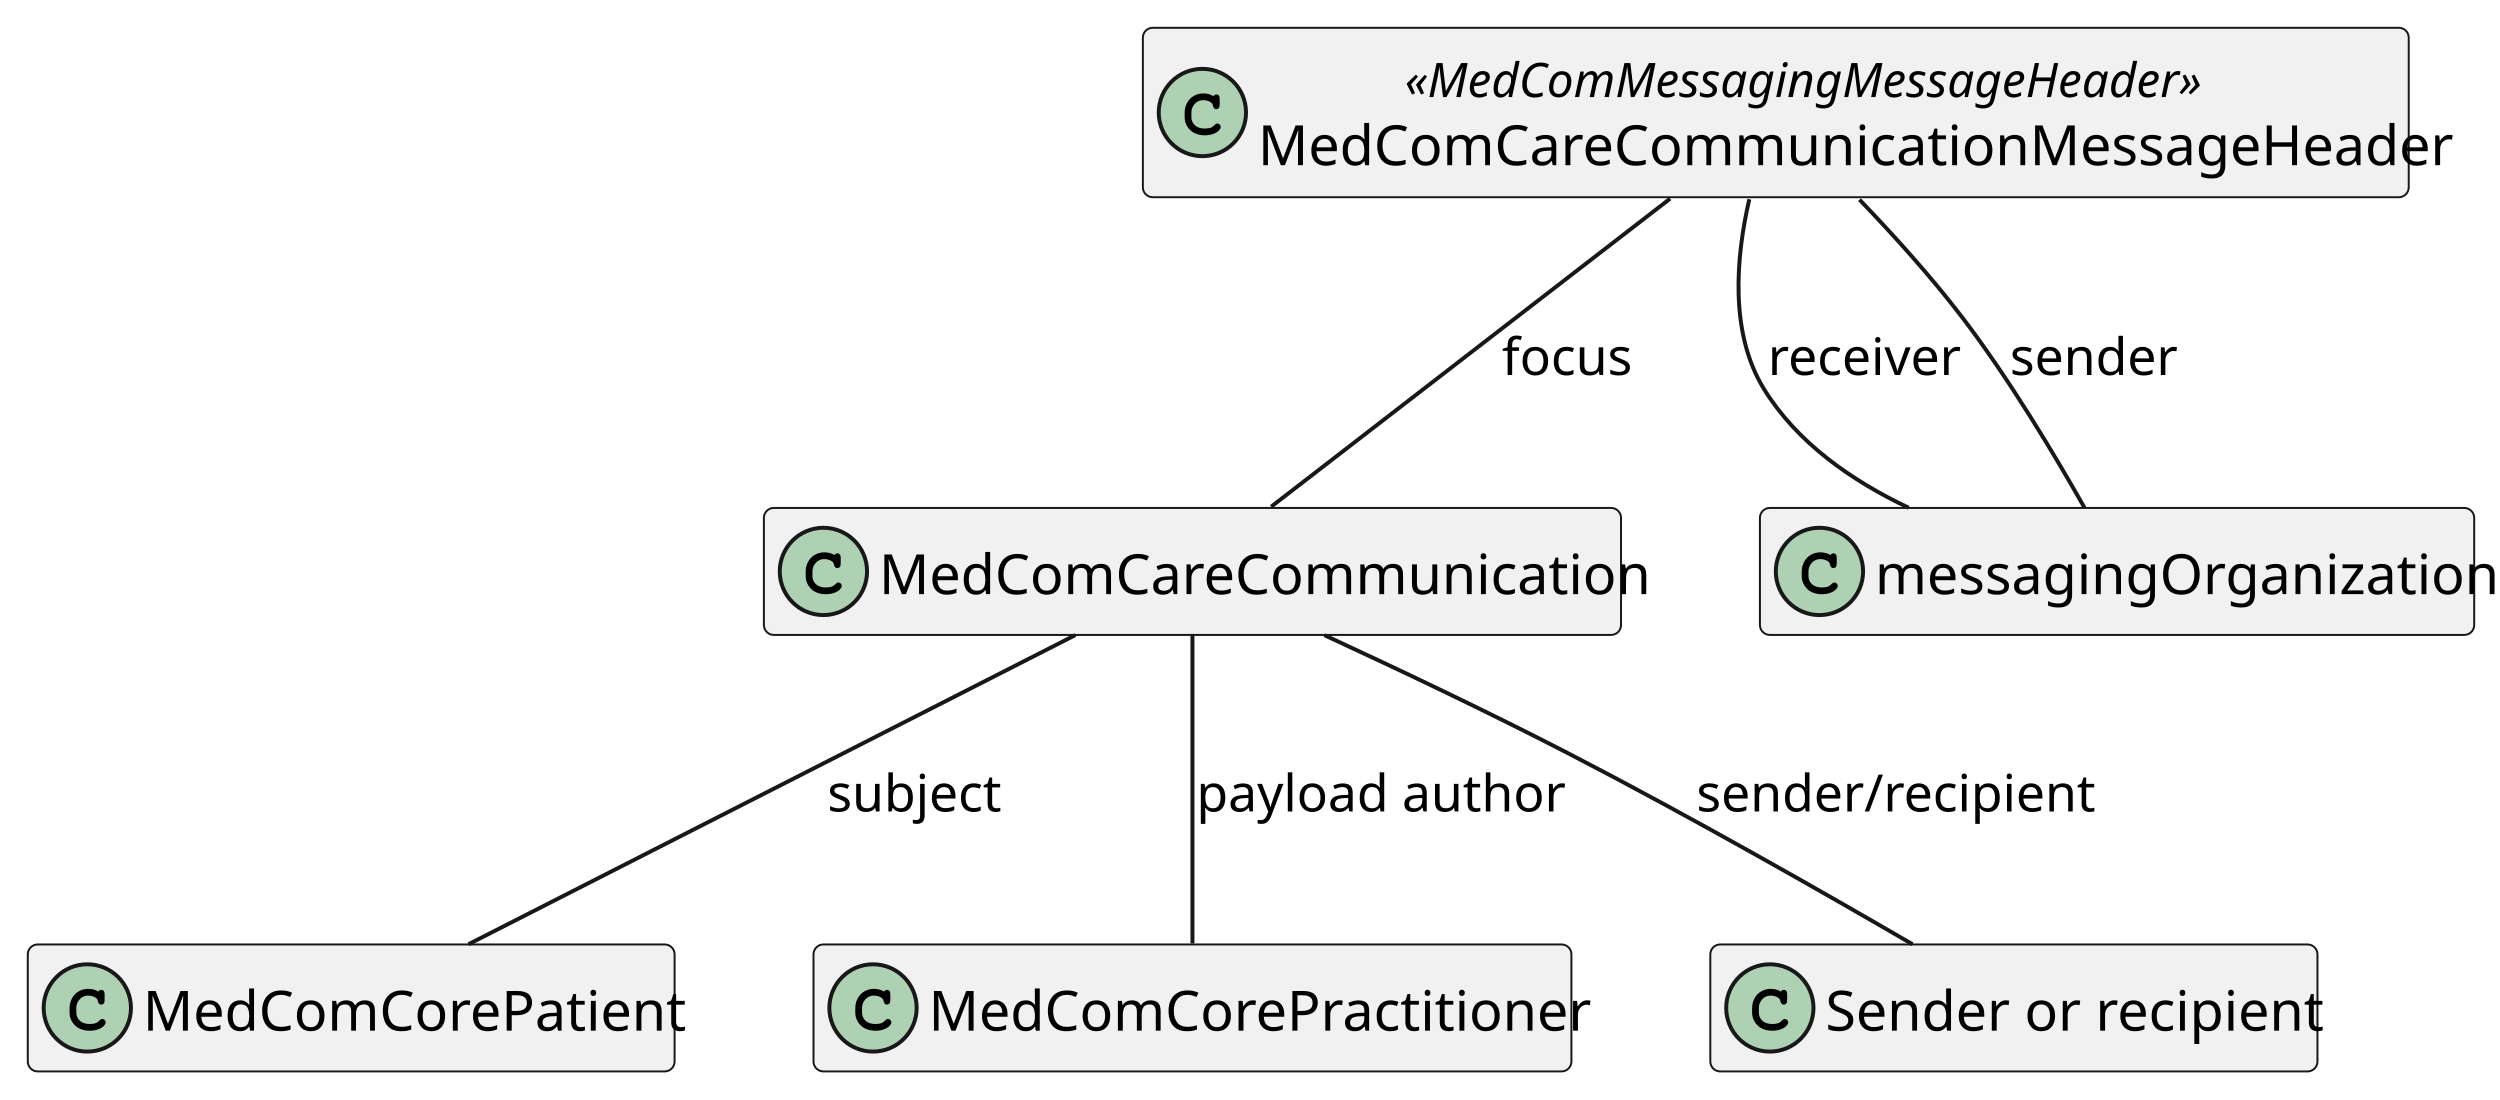
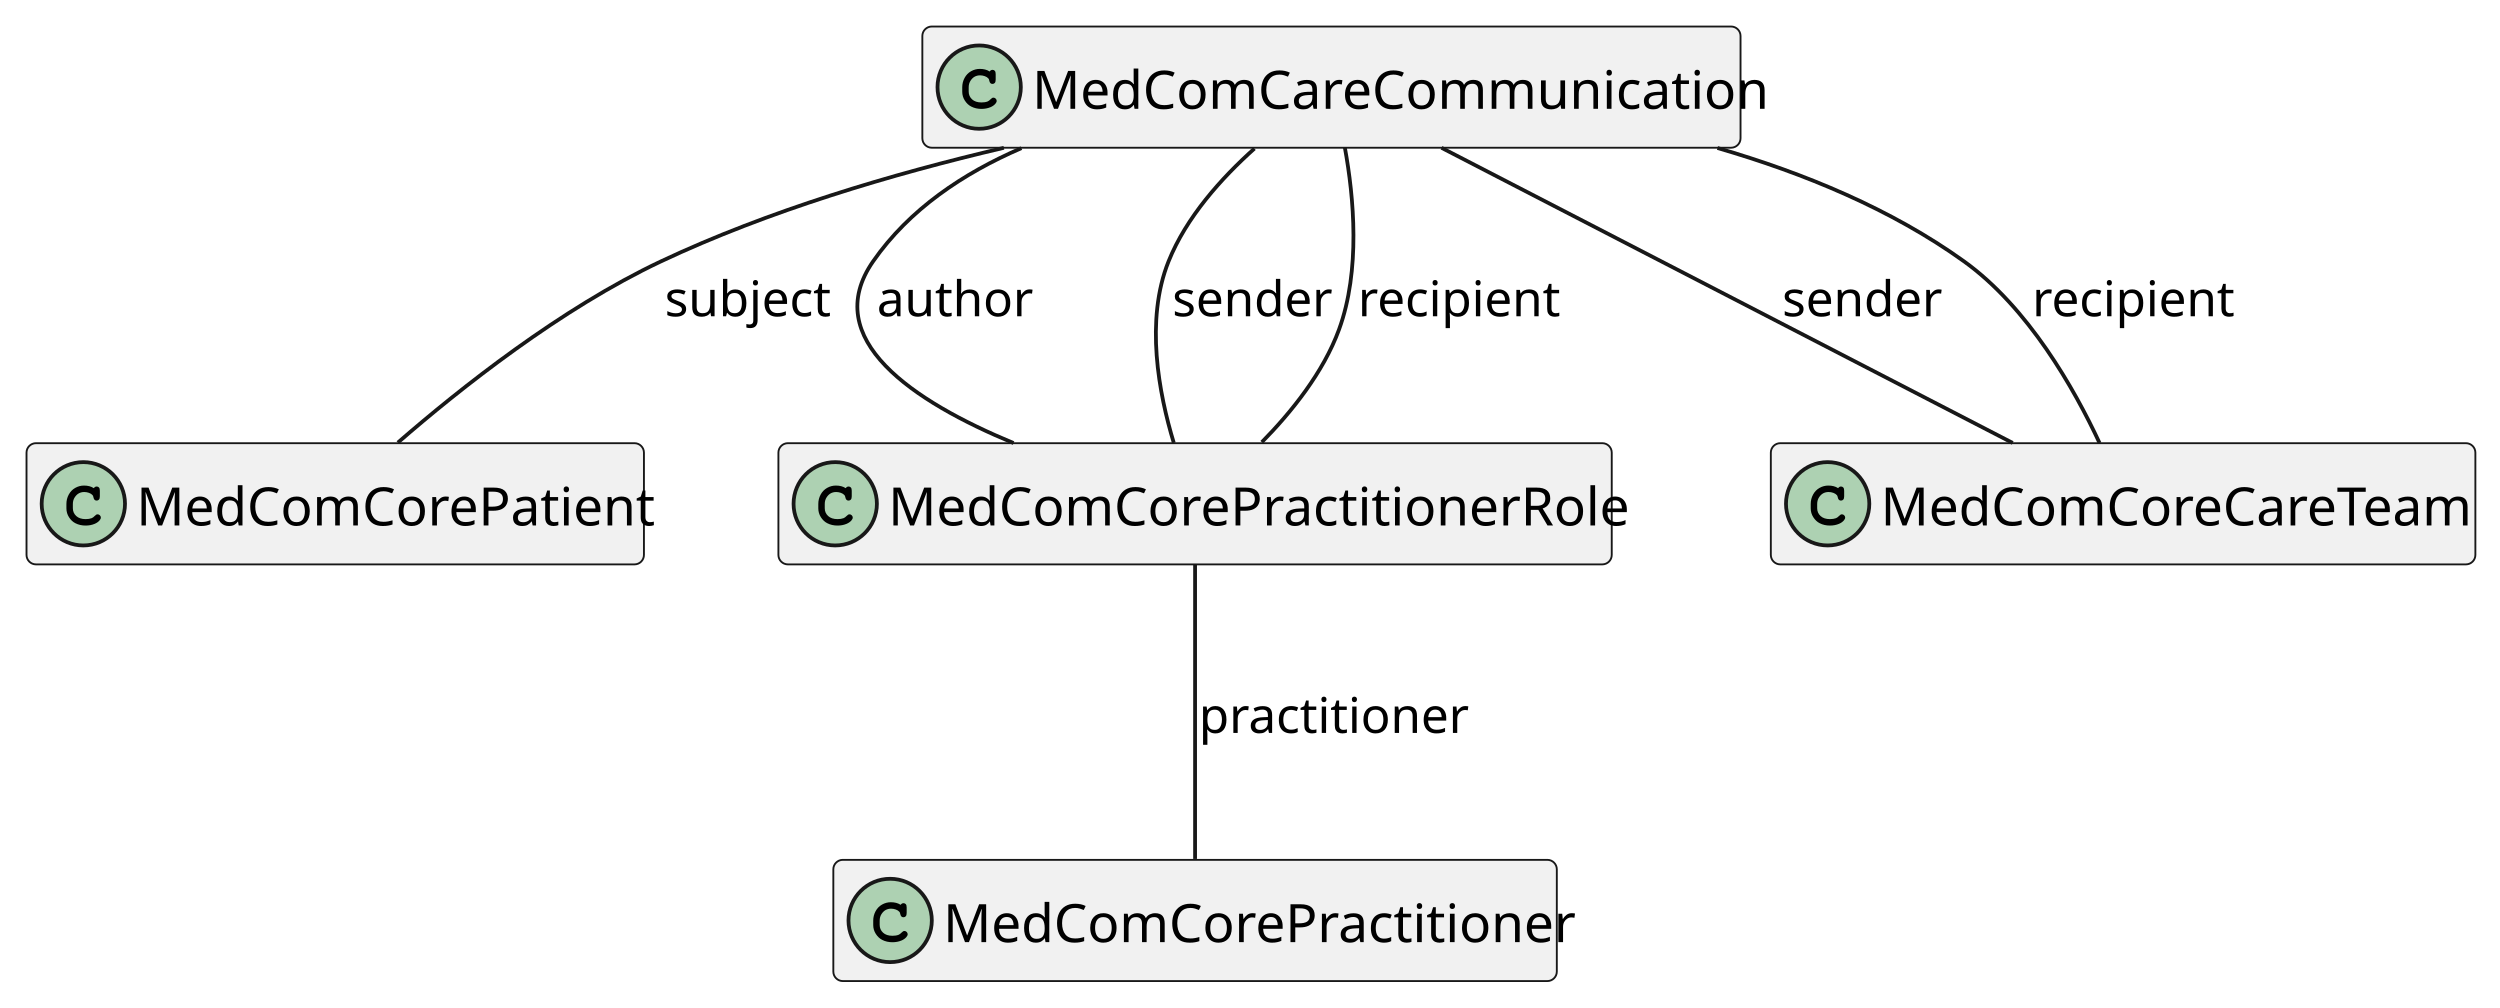
- <svg xmlns="http://www.w3.org/2000/svg" contentStyleType="text/css" height="277px" preserveAspectRatio="none" style="width:630px;height:277px;background:#FFFFFF;" version="1.1" viewBox="0 0 630 277" width="630px" zoomAndPan="magnify">
+ <svg xmlns="http://www.w3.org/2000/svg" contentStyleType="text/css" height="266px" preserveAspectRatio="none" style="width:660px;height:266px;background:#FFFFFF;" version="1.1" viewBox="0 0 660 266" width="660px" zoomAndPan="magnify">
  <defs />
  <g>
    <g id="elem_communication">
-       <rect codeLine="4" fill="#F1F1F1" height="32" id="communication" rx="2.5" ry="2.5" style="stroke:#181818;stroke-width:0.5;" width="216" x="192.5" y="128" />
-       <ellipse cx="207.5" cy="144" fill="#ADD1B2" rx="11" ry="11" style="stroke:#181818;stroke-width:1.0;" />
-       <path d="M210.266,139.875 Q210.422,139.656 210.609,139.547 Q210.797,139.438 211.016,139.438 Q211.391,139.438 211.625,139.695 Q211.859,139.953 211.859,140.562 L211.859,142.016 Q211.859,142.625 211.625,142.891 Q211.391,143.156 211.016,143.156 Q210.672,143.156 210.469,142.953 Q210.266,142.766 210.156,142.25 Q210.109,141.891 209.922,141.703 Q209.594,141.328 208.984,141.109 Q208.375,140.891 207.75,140.891 Q206.984,140.891 206.352,141.219 Q205.719,141.547 205.227,142.297 Q204.734,143.047 204.734,144.078 L204.734,145.172 Q204.734,146.406 205.625,147.227 Q206.516,148.047 208.109,148.047 Q209.047,148.047 209.703,147.797 Q210.094,147.641 210.516,147.203 Q210.781,146.938 210.93,146.859 Q211.078,146.781 211.281,146.781 Q211.609,146.781 211.867,147.039 Q212.125,147.297 212.125,147.641 Q212.125,147.984 211.781,148.391 Q211.281,148.969 210.484,149.297 Q209.406,149.75 208.109,149.75 Q206.594,149.75 205.391,149.125 Q204.406,148.625 203.719,147.555 Q203.031,146.484 203.031,145.203 L203.031,144.047 Q203.031,142.719 203.648,141.57 Q204.266,140.422 205.359,139.805 Q206.453,139.188 207.688,139.188 Q208.422,139.188 209.07,139.352 Q209.719,139.516 210.266,139.875 Z " fill="#000000" />
-       <text fill="#000000" font-family="sans-serif" font-size="14" lengthAdjust="spacing" textLength="184" x="221.5" y="149.728">MedComCareCommunication</text>
+       <rect codeLine="4" fill="#F1F1F1" height="32" id="communication" rx="2.5" ry="2.5" style="stroke:#181818;stroke-width:0.5;" width="216" x="243.5" y="7" />
+       <ellipse cx="258.5" cy="23" fill="#ADD1B2" rx="11" ry="11" style="stroke:#181818;stroke-width:1.0;" />
+       <path d="M261.266,18.875 Q261.422,18.656 261.609,18.547 Q261.797,18.438 262.016,18.438 Q262.391,18.438 262.625,18.695 Q262.859,18.953 262.859,19.562 L262.859,21.016 Q262.859,21.625 262.625,21.891 Q262.391,22.156 262.016,22.156 Q261.672,22.156 261.469,21.953 Q261.266,21.766 261.156,21.25 Q261.109,20.891 260.922,20.703 Q260.594,20.328 259.984,20.109 Q259.375,19.891 258.75,19.891 Q257.984,19.891 257.352,20.219 Q256.719,20.547 256.227,21.297 Q255.734,22.047 255.734,23.078 L255.734,24.172 Q255.734,25.406 256.625,26.227 Q257.516,27.047 259.109,27.047 Q260.047,27.047 260.703,26.797 Q261.094,26.641 261.516,26.203 Q261.781,25.938 261.93,25.859 Q262.078,25.781 262.281,25.781 Q262.609,25.781 262.867,26.039 Q263.125,26.297 263.125,26.641 Q263.125,26.984 262.781,27.391 Q262.281,27.969 261.484,28.297 Q260.406,28.75 259.109,28.75 Q257.594,28.75 256.391,28.125 Q255.406,27.625 254.719,26.555 Q254.031,25.484 254.031,24.203 L254.031,23.047 Q254.031,21.719 254.648,20.57 Q255.266,19.422 256.359,18.805 Q257.453,18.188 258.688,18.188 Q259.422,18.188 260.07,18.352 Q260.719,18.516 261.266,18.875 Z " fill="#000000" />
+       <text fill="#000000" font-family="sans-serif" font-size="14" lengthAdjust="spacing" textLength="184" x="272.5" y="28.729">MedComCareCommunication</text>
    </g>
    <g id="elem_patient">
-       <rect codeLine="5" fill="#F1F1F1" height="32" id="patient" rx="2.5" ry="2.5" style="stroke:#181818;stroke-width:0.5;" width="163" x="7" y="238" />
-       <ellipse cx="22" cy="254" fill="#ADD1B2" rx="11" ry="11" style="stroke:#181818;stroke-width:1.0;" />
-       <path d="M24.766,249.875 Q24.922,249.656 25.109,249.547 Q25.297,249.438 25.516,249.438 Q25.891,249.438 26.125,249.695 Q26.359,249.953 26.359,250.562 L26.359,252.016 Q26.359,252.625 26.125,252.891 Q25.891,253.156 25.516,253.156 Q25.172,253.156 24.969,252.953 Q24.766,252.766 24.656,252.25 Q24.609,251.891 24.422,251.703 Q24.094,251.328 23.484,251.109 Q22.875,250.891 22.25,250.891 Q21.484,250.891 20.852,251.219 Q20.219,251.547 19.727,252.297 Q19.234,253.047 19.234,254.078 L19.234,255.172 Q19.234,256.406 20.125,257.227 Q21.016,258.047 22.609,258.047 Q23.547,258.047 24.203,257.797 Q24.594,257.641 25.016,257.203 Q25.281,256.938 25.43,256.859 Q25.578,256.781 25.781,256.781 Q26.109,256.781 26.367,257.039 Q26.625,257.297 26.625,257.641 Q26.625,257.984 26.281,258.391 Q25.781,258.969 24.984,259.297 Q23.906,259.75 22.609,259.75 Q21.094,259.75 19.891,259.125 Q18.906,258.625 18.219,257.555 Q17.531,256.484 17.531,255.203 L17.531,254.047 Q17.531,252.719 18.148,251.57 Q18.766,250.422 19.859,249.805 Q20.953,249.188 22.188,249.188 Q22.922,249.188 23.57,249.352 Q24.219,249.516 24.766,249.875 Z " fill="#000000" />
-       <text fill="#000000" font-family="sans-serif" font-size="14" lengthAdjust="spacing" textLength="131" x="36" y="259.728">MedComCorePatient</text>
+       <rect codeLine="5" fill="#F1F1F1" height="32" id="patient" rx="2.5" ry="2.5" style="stroke:#181818;stroke-width:0.5;" width="163" x="7" y="117" />
+       <ellipse cx="22" cy="133" fill="#ADD1B2" rx="11" ry="11" style="stroke:#181818;stroke-width:1.0;" />
+       <path d="M24.766,128.875 Q24.922,128.656 25.109,128.547 Q25.297,128.438 25.516,128.438 Q25.891,128.438 26.125,128.695 Q26.359,128.953 26.359,129.562 L26.359,131.016 Q26.359,131.625 26.125,131.891 Q25.891,132.156 25.516,132.156 Q25.172,132.156 24.969,131.953 Q24.766,131.766 24.656,131.25 Q24.609,130.891 24.422,130.703 Q24.094,130.328 23.484,130.109 Q22.875,129.891 22.25,129.891 Q21.484,129.891 20.852,130.219 Q20.219,130.547 19.727,131.297 Q19.234,132.047 19.234,133.078 L19.234,134.172 Q19.234,135.406 20.125,136.227 Q21.016,137.047 22.609,137.047 Q23.547,137.047 24.203,136.797 Q24.594,136.641 25.016,136.203 Q25.281,135.938 25.43,135.859 Q25.578,135.781 25.781,135.781 Q26.109,135.781 26.367,136.039 Q26.625,136.297 26.625,136.641 Q26.625,136.984 26.281,137.391 Q25.781,137.969 24.984,138.297 Q23.906,138.75 22.609,138.75 Q21.094,138.75 19.891,138.125 Q18.906,137.625 18.219,136.555 Q17.531,135.484 17.531,134.203 L17.531,133.047 Q17.531,131.719 18.148,130.57 Q18.766,129.422 19.859,128.805 Q20.953,128.188 22.188,128.188 Q22.922,128.188 23.57,128.352 Q24.219,128.516 24.766,128.875 Z " fill="#000000" />
+       <text fill="#000000" font-family="sans-serif" font-size="14" lengthAdjust="spacing" textLength="131" x="36" y="138.728">MedComCorePatient</text>
+     </g>
+     <g id="elem_pracRole">
+       <rect codeLine="6" fill="#F1F1F1" height="32" id="pracRole" rx="2.5" ry="2.5" style="stroke:#181818;stroke-width:0.5;" width="220" x="205.5" y="117" />
+       <ellipse cx="220.5" cy="133" fill="#ADD1B2" rx="11" ry="11" style="stroke:#181818;stroke-width:1.0;" />
+       <path d="M223.266,128.875 Q223.422,128.656 223.609,128.547 Q223.797,128.438 224.016,128.438 Q224.391,128.438 224.625,128.695 Q224.859,128.953 224.859,129.562 L224.859,131.016 Q224.859,131.625 224.625,131.891 Q224.391,132.156 224.016,132.156 Q223.672,132.156 223.469,131.953 Q223.266,131.766 223.156,131.25 Q223.109,130.891 222.922,130.703 Q222.594,130.328 221.984,130.109 Q221.375,129.891 220.75,129.891 Q219.984,129.891 219.352,130.219 Q218.719,130.547 218.227,131.297 Q217.734,132.047 217.734,133.078 L217.734,134.172 Q217.734,135.406 218.625,136.227 Q219.516,137.047 221.109,137.047 Q222.047,137.047 222.703,136.797 Q223.094,136.641 223.516,136.203 Q223.781,135.938 223.93,135.859 Q224.078,135.781 224.281,135.781 Q224.609,135.781 224.867,136.039 Q225.125,136.297 225.125,136.641 Q225.125,136.984 224.781,137.391 Q224.281,137.969 223.484,138.297 Q222.406,138.75 221.109,138.75 Q219.594,138.75 218.391,138.125 Q217.406,137.625 216.719,136.555 Q216.031,135.484 216.031,134.203 L216.031,133.047 Q216.031,131.719 216.648,130.57 Q217.266,129.422 218.359,128.805 Q219.453,128.188 220.688,128.188 Q221.422,128.188 222.07,128.352 Q222.719,128.516 223.266,128.875 Z " fill="#000000" />
+       <text fill="#000000" font-family="sans-serif" font-size="14" lengthAdjust="spacing" textLength="188" x="234.5" y="138.728">MedComCorePractitionerRole</text>
+     </g>
+     <g id="elem_careteam">
+       <rect codeLine="7" fill="#F1F1F1" height="32" id="careteam" rx="2.5" ry="2.5" style="stroke:#181818;stroke-width:0.5;" width="186" x="467.5" y="117" />
+       <ellipse cx="482.5" cy="133" fill="#ADD1B2" rx="11" ry="11" style="stroke:#181818;stroke-width:1.0;" />
+       <path d="M485.266,128.875 Q485.422,128.656 485.609,128.547 Q485.797,128.438 486.016,128.438 Q486.391,128.438 486.625,128.695 Q486.859,128.953 486.859,129.562 L486.859,131.016 Q486.859,131.625 486.625,131.891 Q486.391,132.156 486.016,132.156 Q485.672,132.156 485.469,131.953 Q485.266,131.766 485.156,131.25 Q485.109,130.891 484.922,130.703 Q484.594,130.328 483.984,130.109 Q483.375,129.891 482.75,129.891 Q481.984,129.891 481.352,130.219 Q480.719,130.547 480.227,131.297 Q479.734,132.047 479.734,133.078 L479.734,134.172 Q479.734,135.406 480.625,136.227 Q481.516,137.047 483.109,137.047 Q484.047,137.047 484.703,136.797 Q485.094,136.641 485.516,136.203 Q485.781,135.938 485.93,135.859 Q486.078,135.781 486.281,135.781 Q486.609,135.781 486.867,136.039 Q487.125,136.297 487.125,136.641 Q487.125,136.984 486.781,137.391 Q486.281,137.969 485.484,138.297 Q484.406,138.75 483.109,138.75 Q481.594,138.75 480.391,138.125 Q479.406,137.625 478.719,136.555 Q478.031,135.484 478.031,134.203 L478.031,133.047 Q478.031,131.719 478.648,130.57 Q479.266,129.422 480.359,128.805 Q481.453,128.188 482.688,128.188 Q483.422,128.188 484.07,128.352 Q484.719,128.516 485.266,128.875 Z " fill="#000000" />
+       <text fill="#000000" font-family="sans-serif" font-size="14" lengthAdjust="spacing" textLength="154" x="496.5" y="138.728">MedComCoreCareTeam</text>
    </g>
    <g id="elem_author">
-       <rect codeLine="6" fill="#F1F1F1" height="32" id="author" rx="2.5" ry="2.5" style="stroke:#181818;stroke-width:0.5;" width="191" x="205" y="238" />
-       <ellipse cx="220" cy="254" fill="#ADD1B2" rx="11" ry="11" style="stroke:#181818;stroke-width:1.0;" />
-       <path d="M222.766,249.875 Q222.922,249.656 223.109,249.547 Q223.297,249.438 223.516,249.438 Q223.891,249.438 224.125,249.695 Q224.359,249.953 224.359,250.562 L224.359,252.016 Q224.359,252.625 224.125,252.891 Q223.891,253.156 223.516,253.156 Q223.172,253.156 222.969,252.953 Q222.766,252.766 222.656,252.25 Q222.609,251.891 222.422,251.703 Q222.094,251.328 221.484,251.109 Q220.875,250.891 220.25,250.891 Q219.484,250.891 218.852,251.219 Q218.219,251.547 217.727,252.297 Q217.234,253.047 217.234,254.078 L217.234,255.172 Q217.234,256.406 218.125,257.227 Q219.016,258.047 220.609,258.047 Q221.547,258.047 222.203,257.797 Q222.594,257.641 223.016,257.203 Q223.281,256.938 223.43,256.859 Q223.578,256.781 223.781,256.781 Q224.109,256.781 224.367,257.039 Q224.625,257.297 224.625,257.641 Q224.625,257.984 224.281,258.391 Q223.781,258.969 222.984,259.297 Q221.906,259.75 220.609,259.75 Q219.094,259.75 217.891,259.125 Q216.906,258.625 216.219,257.555 Q215.531,256.484 215.531,255.203 L215.531,254.047 Q215.531,252.719 216.148,251.57 Q216.766,250.422 217.859,249.805 Q218.953,249.188 220.188,249.188 Q220.922,249.188 221.57,249.352 Q222.219,249.516 222.766,249.875 Z " fill="#000000" />
-       <text fill="#000000" font-family="sans-serif" font-size="14" lengthAdjust="spacing" textLength="159" x="234" y="259.728">MedComCorePractitioner</text>
-     </g>
-     <g id="elem_senderRec">
-       <rect codeLine="7" fill="#F1F1F1" height="32" id="senderRec" rx="2.5" ry="2.5" style="stroke:#181818;stroke-width:0.5;" width="153" x="431" y="238" />
-       <ellipse cx="446" cy="254" fill="#ADD1B2" rx="11" ry="11" style="stroke:#181818;stroke-width:1.0;" />
-       <path d="M448.766,249.875 Q448.922,249.656 449.109,249.547 Q449.297,249.438 449.516,249.438 Q449.891,249.438 450.125,249.695 Q450.359,249.953 450.359,250.562 L450.359,252.016 Q450.359,252.625 450.125,252.891 Q449.891,253.156 449.516,253.156 Q449.172,253.156 448.969,252.953 Q448.766,252.766 448.656,252.25 Q448.609,251.891 448.422,251.703 Q448.094,251.328 447.484,251.109 Q446.875,250.891 446.25,250.891 Q445.484,250.891 444.852,251.219 Q444.219,251.547 443.727,252.297 Q443.234,253.047 443.234,254.078 L443.234,255.172 Q443.234,256.406 444.125,257.227 Q445.016,258.047 446.609,258.047 Q447.547,258.047 448.203,257.797 Q448.594,257.641 449.016,257.203 Q449.281,256.938 449.43,256.859 Q449.578,256.781 449.781,256.781 Q450.109,256.781 450.367,257.039 Q450.625,257.297 450.625,257.641 Q450.625,257.984 450.281,258.391 Q449.781,258.969 448.984,259.297 Q447.906,259.75 446.609,259.75 Q445.094,259.75 443.891,259.125 Q442.906,258.625 442.219,257.555 Q441.531,256.484 441.531,255.203 L441.531,254.047 Q441.531,252.719 442.148,251.57 Q442.766,250.422 443.859,249.805 Q444.953,249.188 446.188,249.188 Q446.922,249.188 447.57,249.352 Q448.219,249.516 448.766,249.875 Z " fill="#000000" />
-       <text fill="#000000" font-family="sans-serif" font-size="14" lengthAdjust="spacing" textLength="121" x="460" y="259.728">Sender or recipient</text>
-     </g>
-     <g id="elem_messageheader">
-       <rect codeLine="8" fill="#F1F1F1" height="42.703" id="messageheader" rx="2.5" ry="2.5" style="stroke:#181818;stroke-width:0.5;" width="319" x="288" y="7" />
-       <ellipse cx="303" cy="28.352" fill="#ADD1B2" rx="11" ry="11" style="stroke:#181818;stroke-width:1.0;" />
-       <path d="M305.766,24.227 Q305.922,24.008 306.109,23.898 Q306.297,23.789 306.516,23.789 Q306.891,23.789 307.125,24.047 Q307.359,24.305 307.359,24.914 L307.359,26.367 Q307.359,26.977 307.125,27.242 Q306.891,27.508 306.516,27.508 Q306.172,27.508 305.969,27.305 Q305.766,27.117 305.656,26.602 Q305.609,26.242 305.422,26.055 Q305.094,25.68 304.484,25.461 Q303.875,25.242 303.25,25.242 Q302.484,25.242 301.852,25.57 Q301.219,25.898 300.727,26.648 Q300.234,27.398 300.234,28.43 L300.234,29.523 Q300.234,30.758 301.125,31.578 Q302.016,32.398 303.609,32.398 Q304.547,32.398 305.203,32.148 Q305.594,31.992 306.016,31.555 Q306.281,31.289 306.43,31.211 Q306.578,31.133 306.781,31.133 Q307.109,31.133 307.367,31.391 Q307.625,31.648 307.625,31.992 Q307.625,32.336 307.281,32.742 Q306.781,33.32 305.984,33.648 Q304.906,34.102 303.609,34.102 Q302.094,34.102 300.891,33.477 Q299.906,32.977 299.219,31.906 Q298.531,30.836 298.531,29.555 L298.531,28.398 Q298.531,27.07 299.148,25.922 Q299.766,24.773 300.859,24.156 Q301.953,23.539 303.188,23.539 Q303.922,23.539 304.57,23.703 Q305.219,23.867 305.766,24.227 Z " fill="#000000" />
-       <text fill="#000000" font-family="sans-serif" font-size="12" font-style="italic" lengthAdjust="spacing" textLength="213" x="354" y="24.457">«MedComMessagingMessageHeader»</text>
-       <text fill="#000000" font-family="sans-serif" font-size="14" lengthAdjust="spacing" textLength="287" x="317" y="41.627">MedComCareCommunicationMessageHeader</text>
-     </g>
-     <g id="elem_messagingOrganization">
-       <rect fill="#F1F1F1" height="32" id="messagingOrganization" rx="2.5" ry="2.5" style="stroke:#181818;stroke-width:0.5;" width="180" x="443.5" y="128" />
-       <ellipse cx="458.5" cy="144" fill="#ADD1B2" rx="11" ry="11" style="stroke:#181818;stroke-width:1.0;" />
-       <path d="M461.266,139.875 Q461.422,139.656 461.609,139.547 Q461.797,139.438 462.016,139.438 Q462.391,139.438 462.625,139.695 Q462.859,139.953 462.859,140.562 L462.859,142.016 Q462.859,142.625 462.625,142.891 Q462.391,143.156 462.016,143.156 Q461.672,143.156 461.469,142.953 Q461.266,142.766 461.156,142.25 Q461.109,141.891 460.922,141.703 Q460.594,141.328 459.984,141.109 Q459.375,140.891 458.75,140.891 Q457.984,140.891 457.352,141.219 Q456.719,141.547 456.227,142.297 Q455.734,143.047 455.734,144.078 L455.734,145.172 Q455.734,146.406 456.625,147.227 Q457.516,148.047 459.109,148.047 Q460.047,148.047 460.703,147.797 Q461.094,147.641 461.516,147.203 Q461.781,146.938 461.93,146.859 Q462.078,146.781 462.281,146.781 Q462.609,146.781 462.867,147.039 Q463.125,147.297 463.125,147.641 Q463.125,147.984 462.781,148.391 Q462.281,148.969 461.484,149.297 Q460.406,149.75 459.109,149.75 Q457.594,149.75 456.391,149.125 Q455.406,148.625 454.719,147.555 Q454.031,146.484 454.031,145.203 L454.031,144.047 Q454.031,142.719 454.648,141.57 Q455.266,140.422 456.359,139.805 Q457.453,139.188 458.688,139.188 Q459.422,139.188 460.07,139.352 Q460.719,139.516 461.266,139.875 Z " fill="#000000" />
-       <text fill="#000000" font-family="sans-serif" font-size="14" lengthAdjust="spacing" textLength="148" x="472.5" y="149.728">messagingOrganization</text>
-     </g>
-     <g id="link_messageheader_communication">
-       <path codeLine="10" d="M420.88,50.05 C391.92,72.41 346.3,107.64 320.33,127.69 " fill="none" id="messageheader-communication" style="stroke:#181818;stroke-width:1.0;" />
-       <text fill="#000000" font-family="sans-serif" font-size="13" lengthAdjust="spacing" textLength="31" x="378.5" y="94.495">focus</text>
+       <rect codeLine="8" fill="#F1F1F1" height="32" id="author" rx="2.5" ry="2.5" style="stroke:#181818;stroke-width:0.5;" width="191" x="220" y="227" />
+       <ellipse cx="235" cy="243" fill="#ADD1B2" rx="11" ry="11" style="stroke:#181818;stroke-width:1.0;" />
+       <path d="M237.766,238.875 Q237.922,238.656 238.109,238.547 Q238.297,238.438 238.516,238.438 Q238.891,238.438 239.125,238.695 Q239.359,238.953 239.359,239.562 L239.359,241.016 Q239.359,241.625 239.125,241.891 Q238.891,242.156 238.516,242.156 Q238.172,242.156 237.969,241.953 Q237.766,241.766 237.656,241.25 Q237.609,240.891 237.422,240.703 Q237.094,240.328 236.484,240.109 Q235.875,239.891 235.25,239.891 Q234.484,239.891 233.852,240.219 Q233.219,240.547 232.727,241.297 Q232.234,242.047 232.234,243.078 L232.234,244.172 Q232.234,245.406 233.125,246.227 Q234.016,247.047 235.609,247.047 Q236.547,247.047 237.203,246.797 Q237.594,246.641 238.016,246.203 Q238.281,245.938 238.43,245.859 Q238.578,245.781 238.781,245.781 Q239.109,245.781 239.367,246.039 Q239.625,246.297 239.625,246.641 Q239.625,246.984 239.281,247.391 Q238.781,247.969 237.984,248.297 Q236.906,248.75 235.609,248.75 Q234.094,248.75 232.891,248.125 Q231.906,247.625 231.219,246.555 Q230.531,245.484 230.531,244.203 L230.531,243.047 Q230.531,241.719 231.148,240.57 Q231.766,239.422 232.859,238.805 Q233.953,238.188 235.188,238.188 Q235.922,238.188 236.57,238.352 Q237.219,238.516 237.766,238.875 Z " fill="#000000" />
+       <text fill="#000000" font-family="sans-serif" font-size="14" lengthAdjust="spacing" textLength="159" x="249" y="248.728">MedComCorePractitioner</text>
    </g>
    <g id="link_communication_patient">
-       <path codeLine="11" d="M271.02,160.02 C230.63,180.59 158.51,217.34 118.07,237.94 " fill="none" id="communication-patient" style="stroke:#181818;stroke-width:1.0;" />
-       <text fill="#000000" font-family="sans-serif" font-size="13" lengthAdjust="spacing" textLength="42" x="208.5" y="204.495">subject</text>
+       <path codeLine="12" d="M265.02,39.02 C235.46,45.95 202.75,55.68 174.5,69 C148.05,81.47 121.49,102.55 105.03,116.85 " fill="none" id="communication-patient" style="stroke:#181818;stroke-width:1.0;" />
+       <text fill="#000000" font-family="sans-serif" font-size="13" lengthAdjust="spacing" textLength="42" x="175.5" y="83.495">subject</text>
    </g>
-     <g id="link_communication_author">
-       <path codeLine="12" d="M300.5,160.02 C300.5,180.53 300.5,217.13 300.5,237.76 " fill="none" id="communication-author" style="stroke:#181818;stroke-width:1.0;" />
-       <text fill="#000000" font-family="sans-serif" font-size="13" lengthAdjust="spacing" textLength="85" x="301.5" y="204.495">payload author</text>
+     <g id="link_communication_pracRole">
+       <path codeLine="13" d="M269.65,39.11 C254.26,45.75 240.03,55.29 230.5,69 C216.24,89.51 241.12,106.01 267.58,116.97 " fill="none" id="communication-pracRole" style="stroke:#181818;stroke-width:1.0;" />
+       <text fill="#000000" font-family="sans-serif" font-size="13" lengthAdjust="spacing" textLength="36" x="231.5" y="83.495">author</text>
    </g>
-     <g id="link_communication_senderRec">
-       <path codeLine="13" d="M333.75,160.06 C352.11,168.54 375.24,179.52 395.5,190 C425.62,205.58 459.46,224.87 481.98,237.97 " fill="none" id="communication-senderRec" style="stroke:#181818;stroke-width:1.0;" />
-       <text fill="#000000" font-family="sans-serif" font-size="13" lengthAdjust="spacing" textLength="92" x="427.5" y="204.495">sender/recipient</text>
+     <g id="link_communication_pracRole">
+       <path codeLine="16" d="M331.17,39.22 C322.43,47.04 313.16,57.37 308.5,69 C302.27,84.53 305.91,103.82 309.89,116.94 " fill="none" id="communication-pracRole-1" style="stroke:#181818;stroke-width:1.0;" />
+       <text fill="#000000" font-family="sans-serif" font-size="13" lengthAdjust="spacing" textLength="39" x="309.5" y="83.495">sender</text>
    </g>
-     <g id="link_messageheader_messagingOrganization">
-       <path codeLine="16" d="M440.83,50.2 C437.49,64.65 435.77,83.8 444.5,98 C452.84,111.57 466.69,121.2 480.99,127.96 " fill="none" id="messageheader-messagingOrganization" style="stroke:#181818;stroke-width:1.0;" />
-       <text fill="#000000" font-family="sans-serif" font-size="13" lengthAdjust="spacing" textLength="44" x="445.5" y="94.495">receiver</text>
+     <g id="link_communication_pracRole">
+       <path codeLine="17" d="M355.05,39.01 C357.44,52.1 359.21,71.38 353.5,87 C349.36,98.33 340.96,108.78 333.11,116.75 " fill="none" id="communication-pracRole-2" style="stroke:#181818;stroke-width:1.0;" />
+       <text fill="#000000" font-family="sans-serif" font-size="13" lengthAdjust="spacing" textLength="49" x="358.5" y="83.495">recipient</text>
    </g>
-     <g id="link_messageheader_messagingOrganization">
-       <path codeLine="17" d="M468.59,50.31 C477.06,59.12 486.65,69.72 494.5,80 C506.36,95.54 517.89,114.84 525.29,127.95 " fill="none" id="messageheader-messagingOrganization-1" style="stroke:#181818;stroke-width:1.0;" />
-       <text fill="#000000" font-family="sans-serif" font-size="13" lengthAdjust="spacing" textLength="39" x="506.5" y="94.495">sender</text>
+     <g id="link_communication_careteam">
+       <path codeLine="14" d="M380.56,39.02 C420.38,59.59 491.49,96.34 531.35,116.94 " fill="none" id="communication-careteam" style="stroke:#181818;stroke-width:1.0;" />
+       <text fill="#000000" font-family="sans-serif" font-size="13" lengthAdjust="spacing" textLength="39" x="470.5" y="83.495">sender</text>
+     </g>
+     <g id="link_communication_careteam">
+       <path codeLine="15" d="M453.41,39.07 C476.25,45.7 499.36,55.25 518.5,69 C535.47,81.2 547.57,102.54 554.29,116.97 " fill="none" id="communication-careteam-1" style="stroke:#181818;stroke-width:1.0;" />
+       <text fill="#000000" font-family="sans-serif" font-size="13" lengthAdjust="spacing" textLength="49" x="536.5" y="83.495">recipient</text>
+     </g>
+     <g id="link_pracRole_author">
+       <path codeLine="18" d="M315.5,149.02 C315.5,169.53 315.5,206.13 315.5,226.76 " fill="none" id="pracRole-author" style="stroke:#181818;stroke-width:1.0;" />
+       <text fill="#000000" font-family="sans-serif" font-size="13" lengthAdjust="spacing" textLength="64" x="316.5" y="193.495">practitioner</text>
    </g>
  </g>
</svg>
